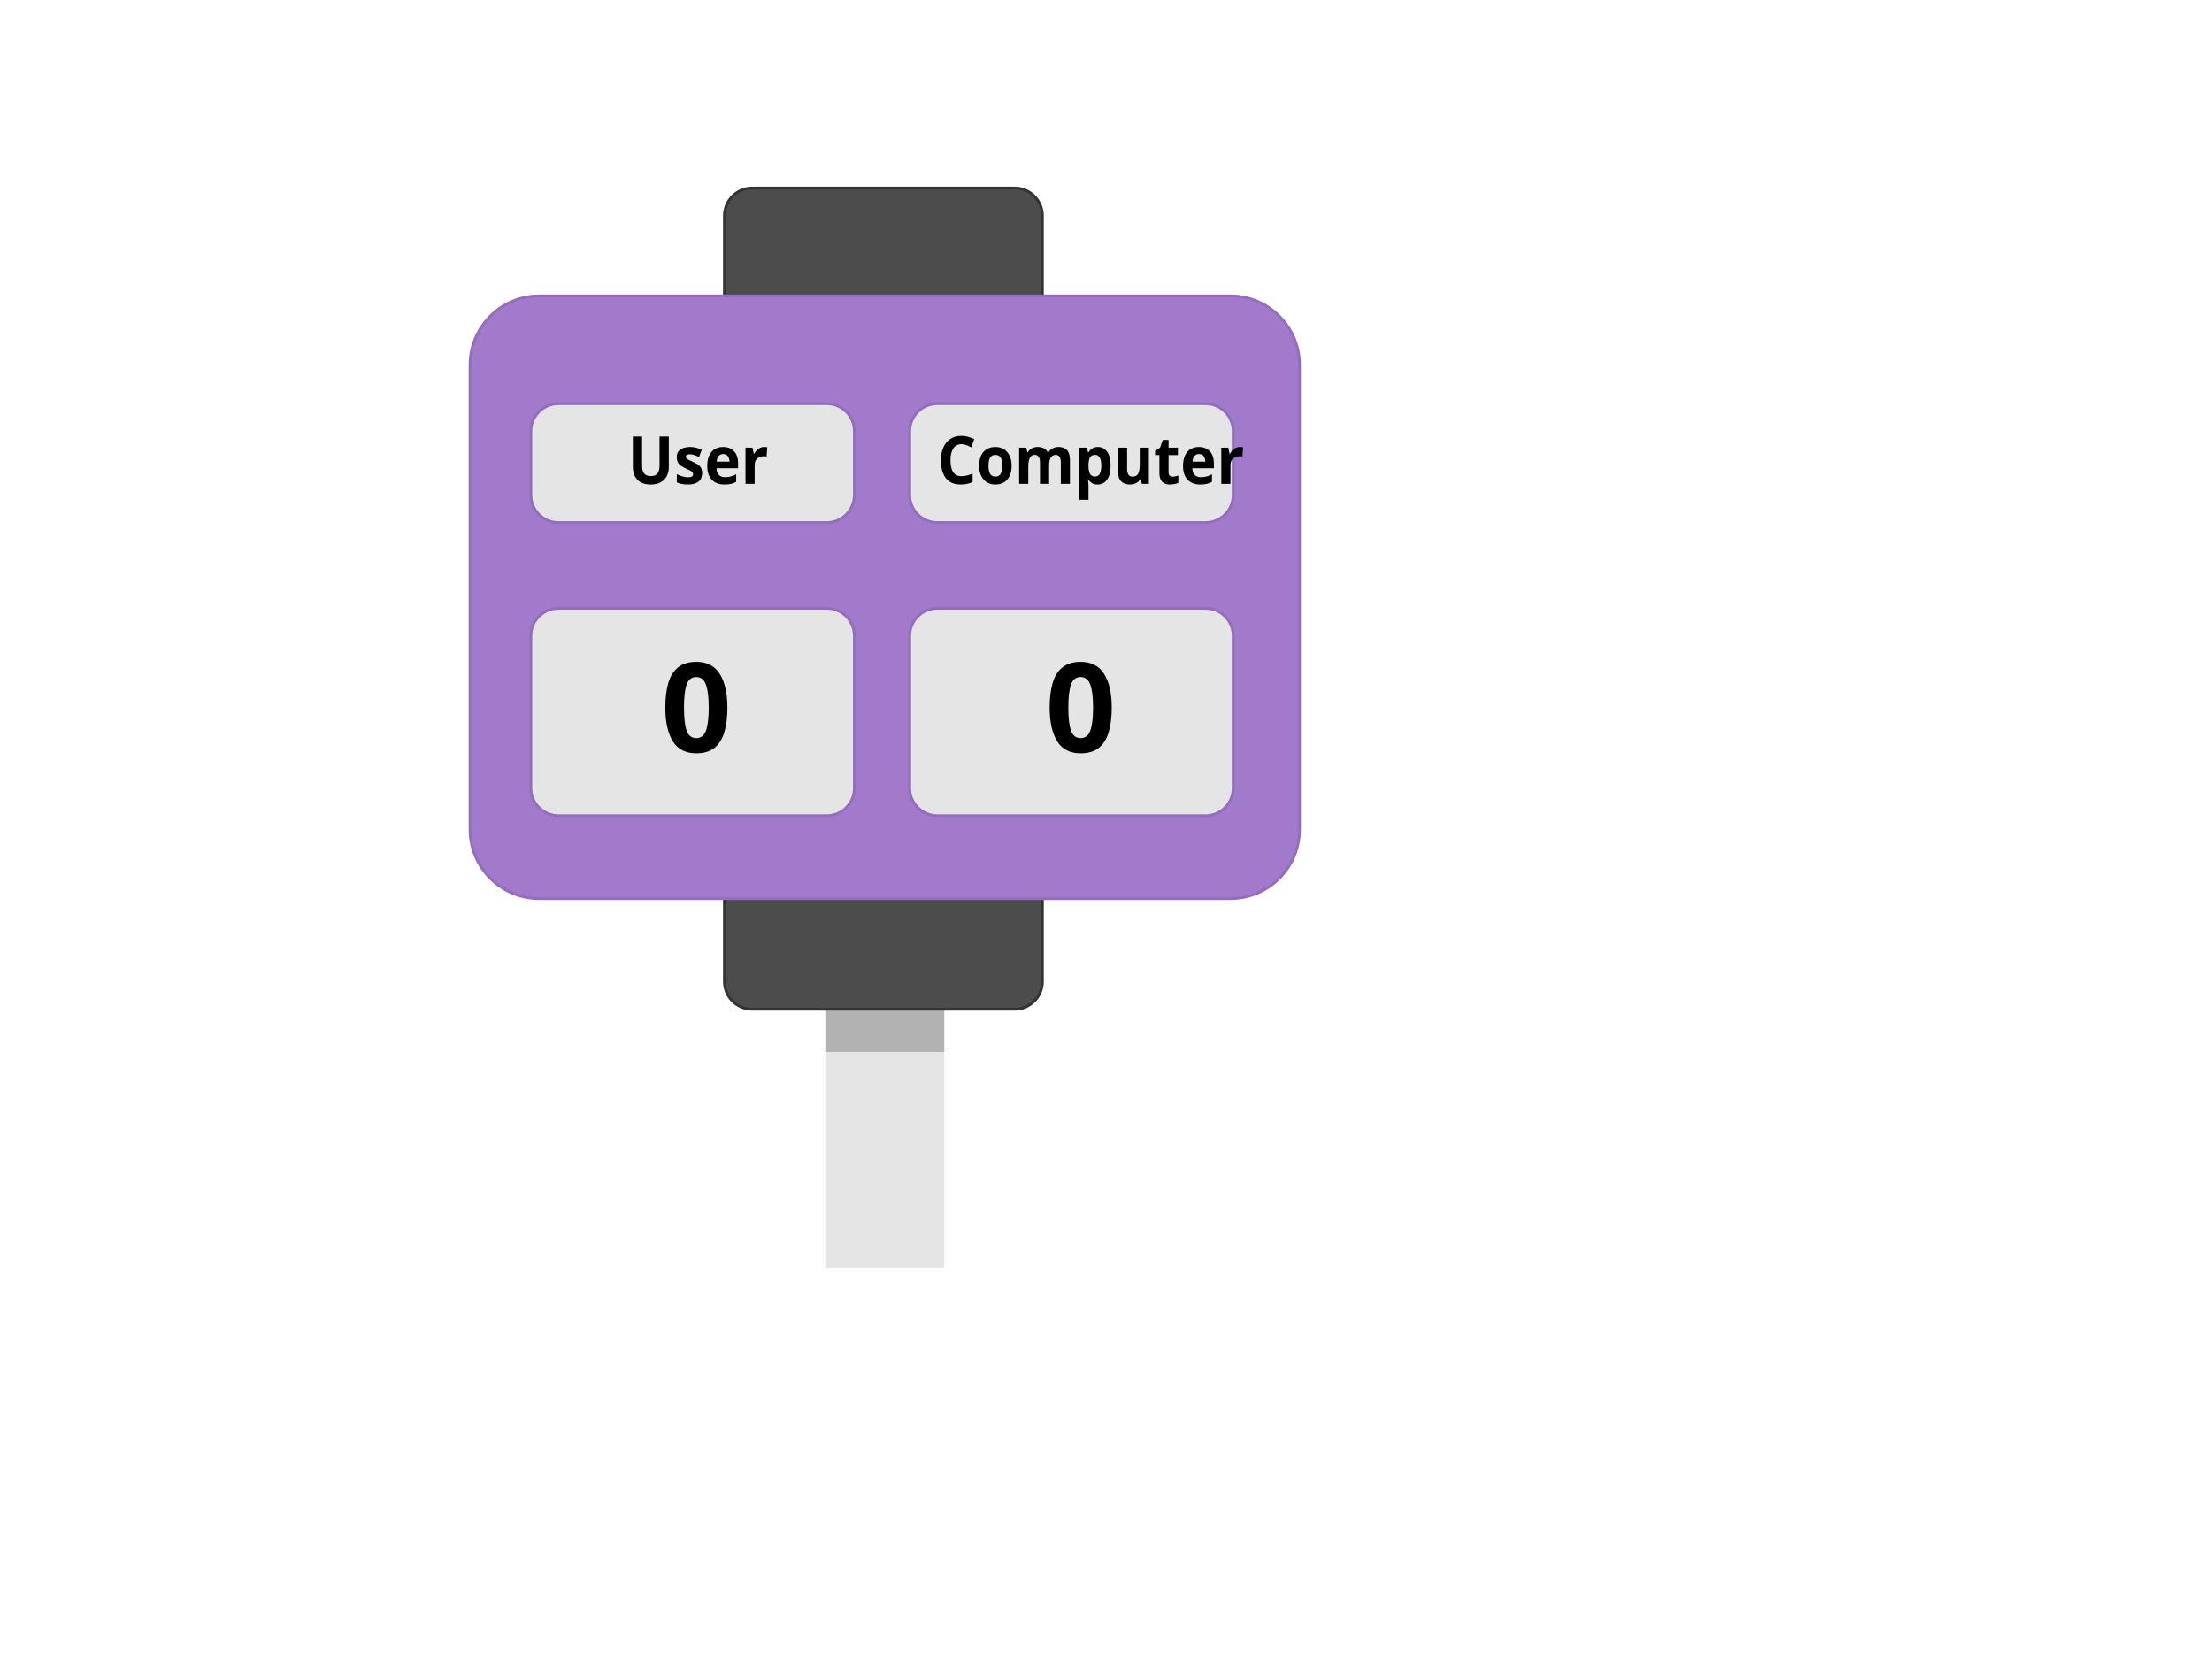
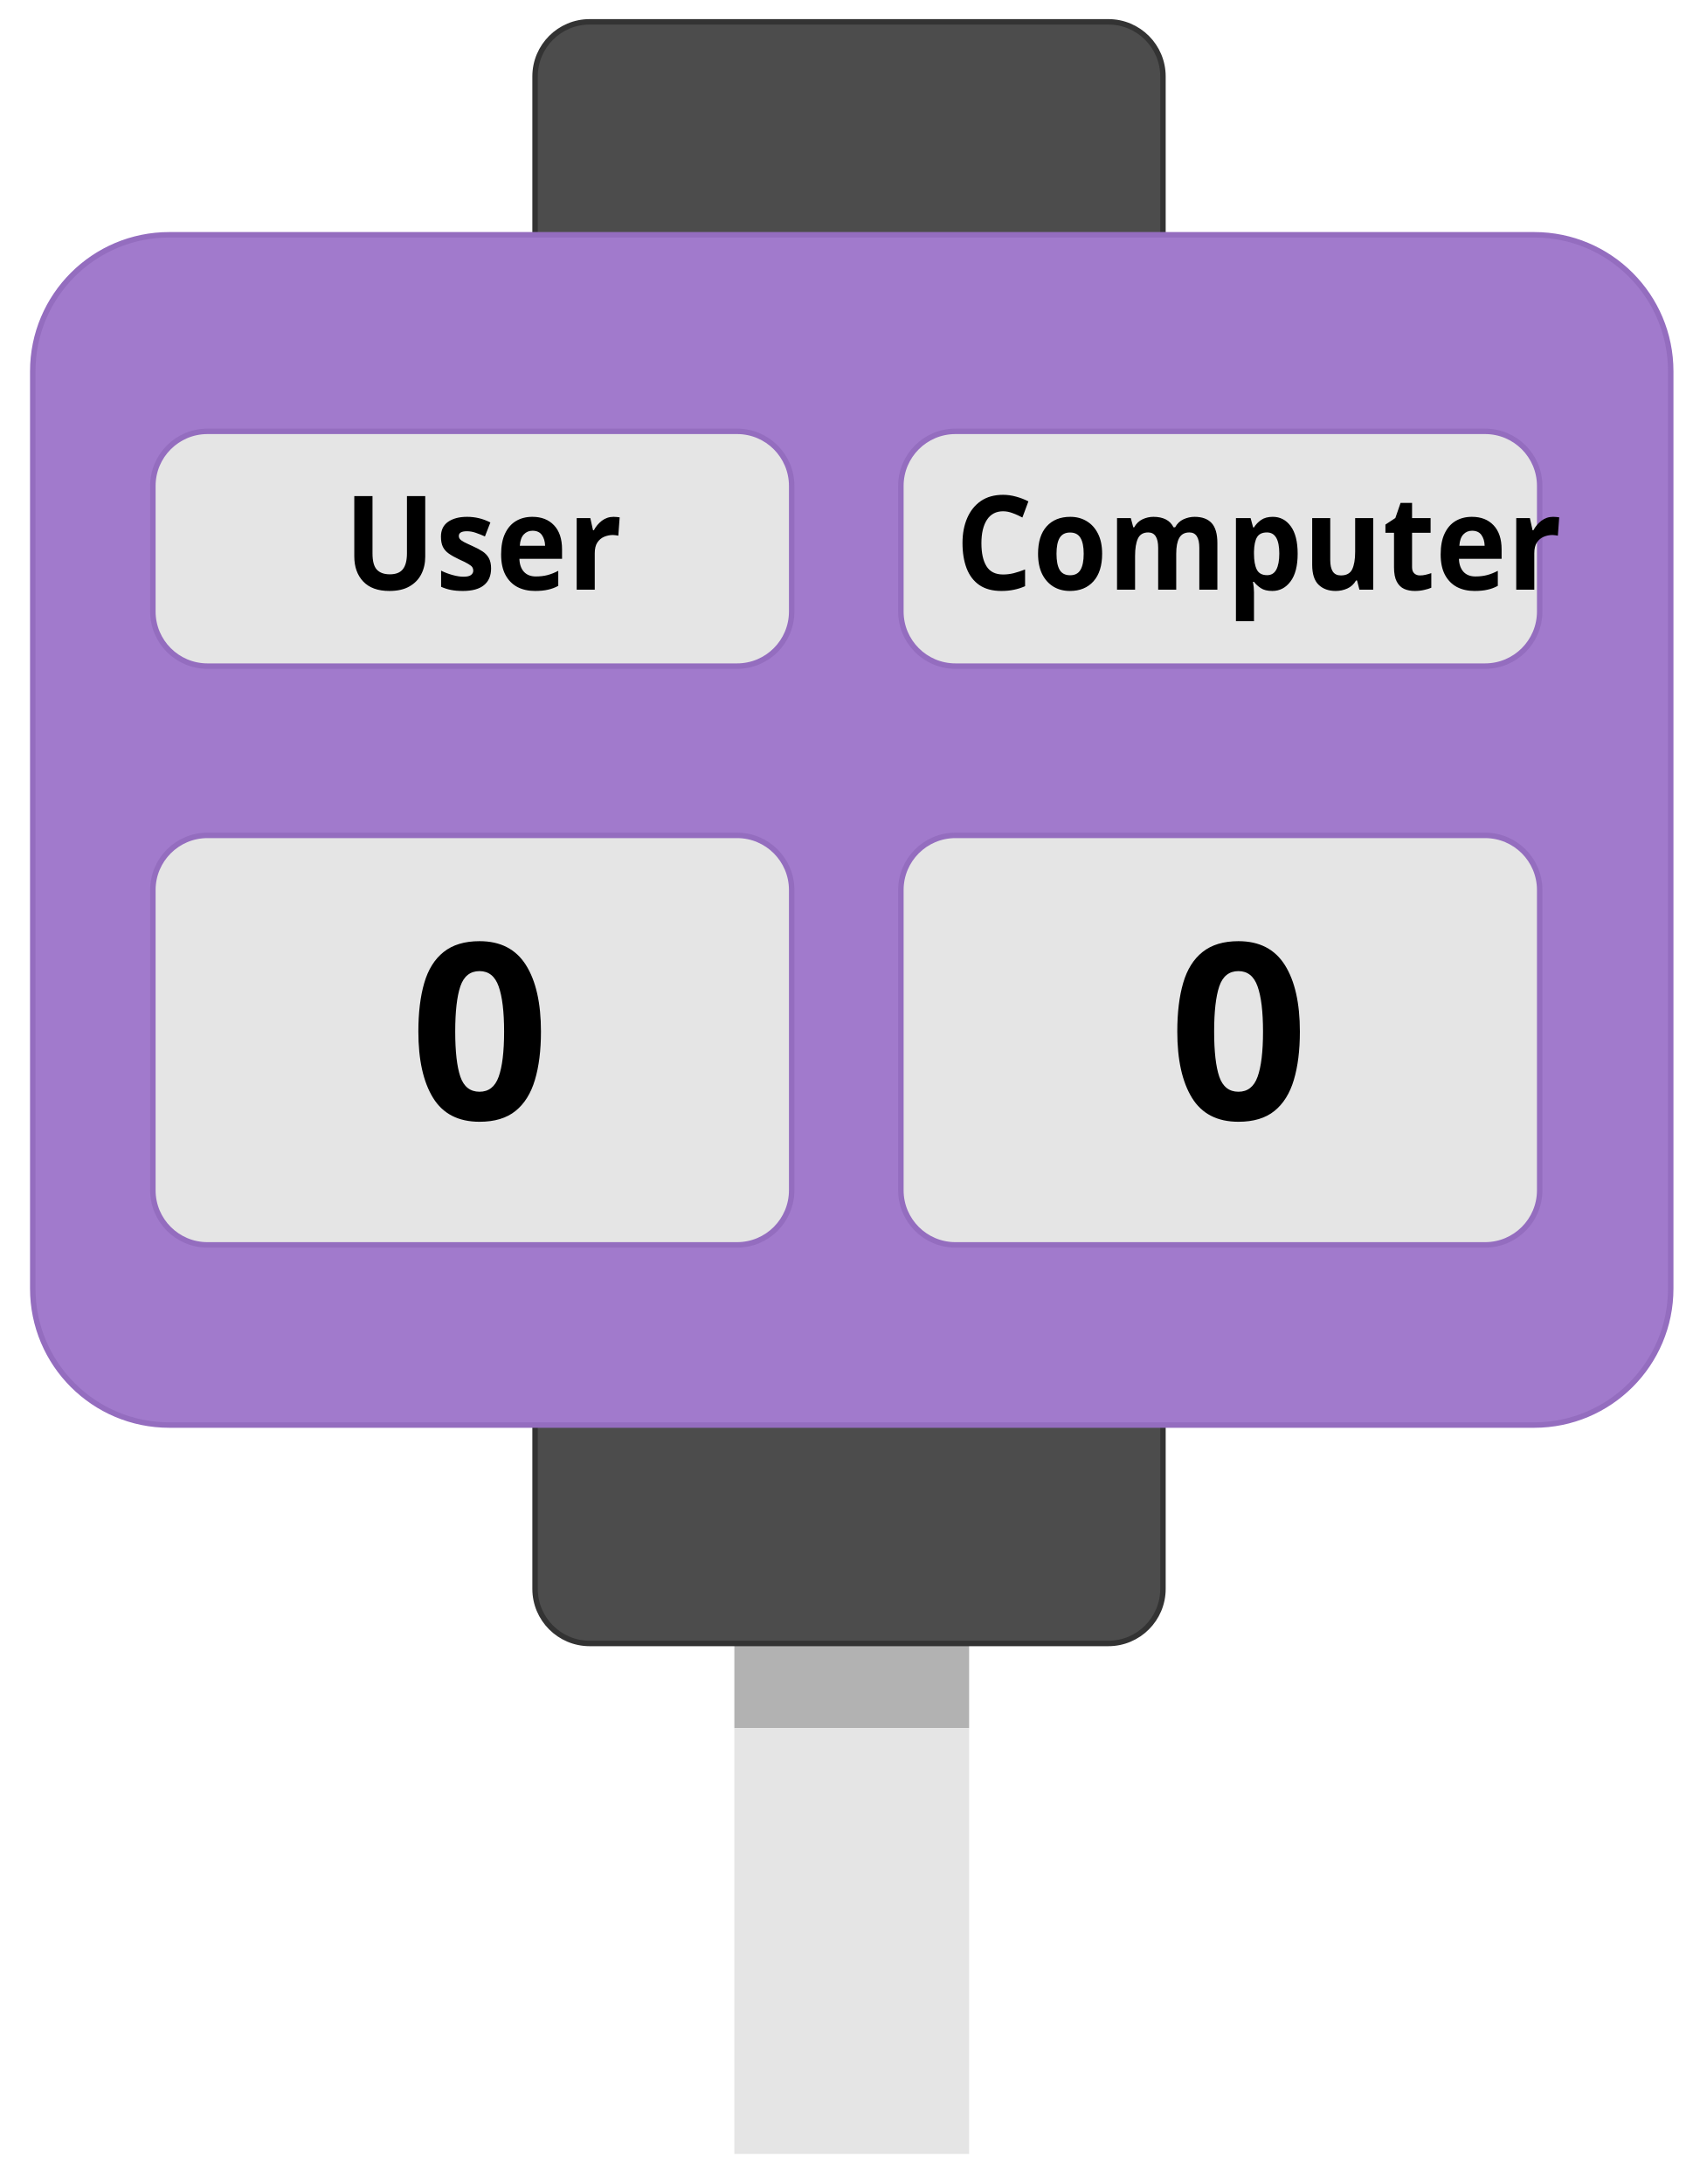
- <svg xmlns="http://www.w3.org/2000/svg" width="800" height="600">
+ <svg xmlns="http://www.w3.org/2000/svg" width="310" height="400">
  <g>
-     <rect stroke="#b2b2b2" id="svg_3" height="16" width="42" y="364" x="299" fill="#b2b2b2" />
-     <rect stroke="#333333" rx="10" id="svg_2" height="297" width="115" y="68" x="262" fill="#4c4c4c" />
-     <rect stroke="#946dbf" rx="25" id="svg_1" height="218" width="300" y="107" x="170" fill="#a17acc" />
-     <rect id="svg_4" height="0" width="10" y="401" x="316" stroke="#333333" fill="#4c4c4c" />
-     <rect stroke="#e5e5e5" id="svg_5" height="77" width="42" y="381" x="299" fill="#e5e5e5" />
-     <rect rx="10" stroke="#946dbf" id="svg_11" height="75" width="117" y="220" x="192" fill="#e5e5e5" />
-     <rect rx="10" stroke="#946dbf" id="svg_7" height="43" width="117" y="146" x="329" fill="#e5e5e5" />
-     <text transform="matrix(0.924047 0 0 1 25.7481 -1)" stroke="#946dbf" font-weight="bold" xml:space="preserve" text-anchor="start" font-family="Noto Sans JP" font-size="24" stroke-width="0" id="svg_8" y="176" x="339" fill="#000000">Computer</text>
-     <rect rx="10" stroke="#946dbf" id="svg_9" height="43" width="117" y="146" x="192" fill="#e5e5e5" />
-     <rect rx="10" stroke="#946dbf" id="svg_13" height="75" width="117" y="220" x="329" fill="#e5e5e5" />
-     <text transform="matrix(0.924047 0 0 1 25.7481 -1)" stroke="#946dbf" font-weight="bold" xml:space="preserve" text-anchor="start" font-family="Noto Sans JP" font-size="24" stroke-width="0" id="svg_14" y="176" x="217.794" fill="#000000">User</text>
-     <text font-weight="bold" xml:space="preserve" text-anchor="start" font-family="Noto Sans JP" font-size="45" stroke-width="0" id="svg_18" y="272" x="239" stroke="#946dbf" fill="#000000">0</text>
-     <text font-weight="bold" xml:space="preserve" text-anchor="start" font-family="Noto Sans JP" font-size="45" stroke-width="0" id="svg_19" y="272" x="378" stroke="#946dbf" fill="#000000">0</text>
+     <rect fill="#b2b2b2" x="135" y="300" width="42" height="16" id="svg_3" stroke="#b2b2b2" />
+     <rect fill="#4c4c4c" x="98" y="4" width="115" height="297" id="svg_2" rx="10" stroke="#333333" />
+     <rect fill="#a17acc" x="6" y="43" width="300" height="218" id="svg_1" rx="25" stroke="#946dbf" />
+     <rect fill="#4c4c4c" stroke="#333333" x="152" y="337" width="10" height="0" id="svg_4" />
+     <rect fill="#e5e5e5" x="135" y="317" width="42" height="77" id="svg_5" stroke="#e5e5e5" />
+     <rect fill="#e5e5e5" x="28" y="153" width="117" height="75" id="svg_11" stroke="#946dbf" rx="10" />
+     <rect fill="#e5e5e5" x="165" y="79" width="117" height="43" id="svg_7" stroke="#946dbf" rx="10" />
+     <text fill="#000000" x="161.52" y="109" id="svg_8" stroke-width="0" font-size="24" font-family="Noto Sans JP" text-anchor="start" xml:space="preserve" font-weight="bold" stroke="#946dbf" transform="matrix(0.924047 0 0 1 25.7481 -1)">Computer</text>
+     <rect fill="#e5e5e5" x="28" y="79" width="117" height="43" id="svg_9" stroke="#946dbf" rx="10" />
+     <rect fill="#e5e5e5" x="165" y="153" width="117" height="75" id="svg_13" stroke="#946dbf" rx="10" />
+     <text fill="#000000" x="40.314" y="109" id="svg_14" stroke-width="0" font-size="24" font-family="Noto Sans JP" text-anchor="start" xml:space="preserve" font-weight="bold" stroke="#946dbf" transform="matrix(0.924047 0 0 1 25.7481 -1)">User</text>
+     <text fill="#000000" stroke="#946dbf" x="75" y="205" id="userScore" stroke-width="0" font-size="45" font-family="Noto Sans JP" text-anchor="start" xml:space="preserve" font-weight="bold">0</text>
+     <text fill="#000000" stroke="#946dbf" x="214" y="205" id="computerScore" stroke-width="0" font-size="45" font-family="Noto Sans JP" text-anchor="start" xml:space="preserve" font-weight="bold">0</text>
  </g>
</svg>
